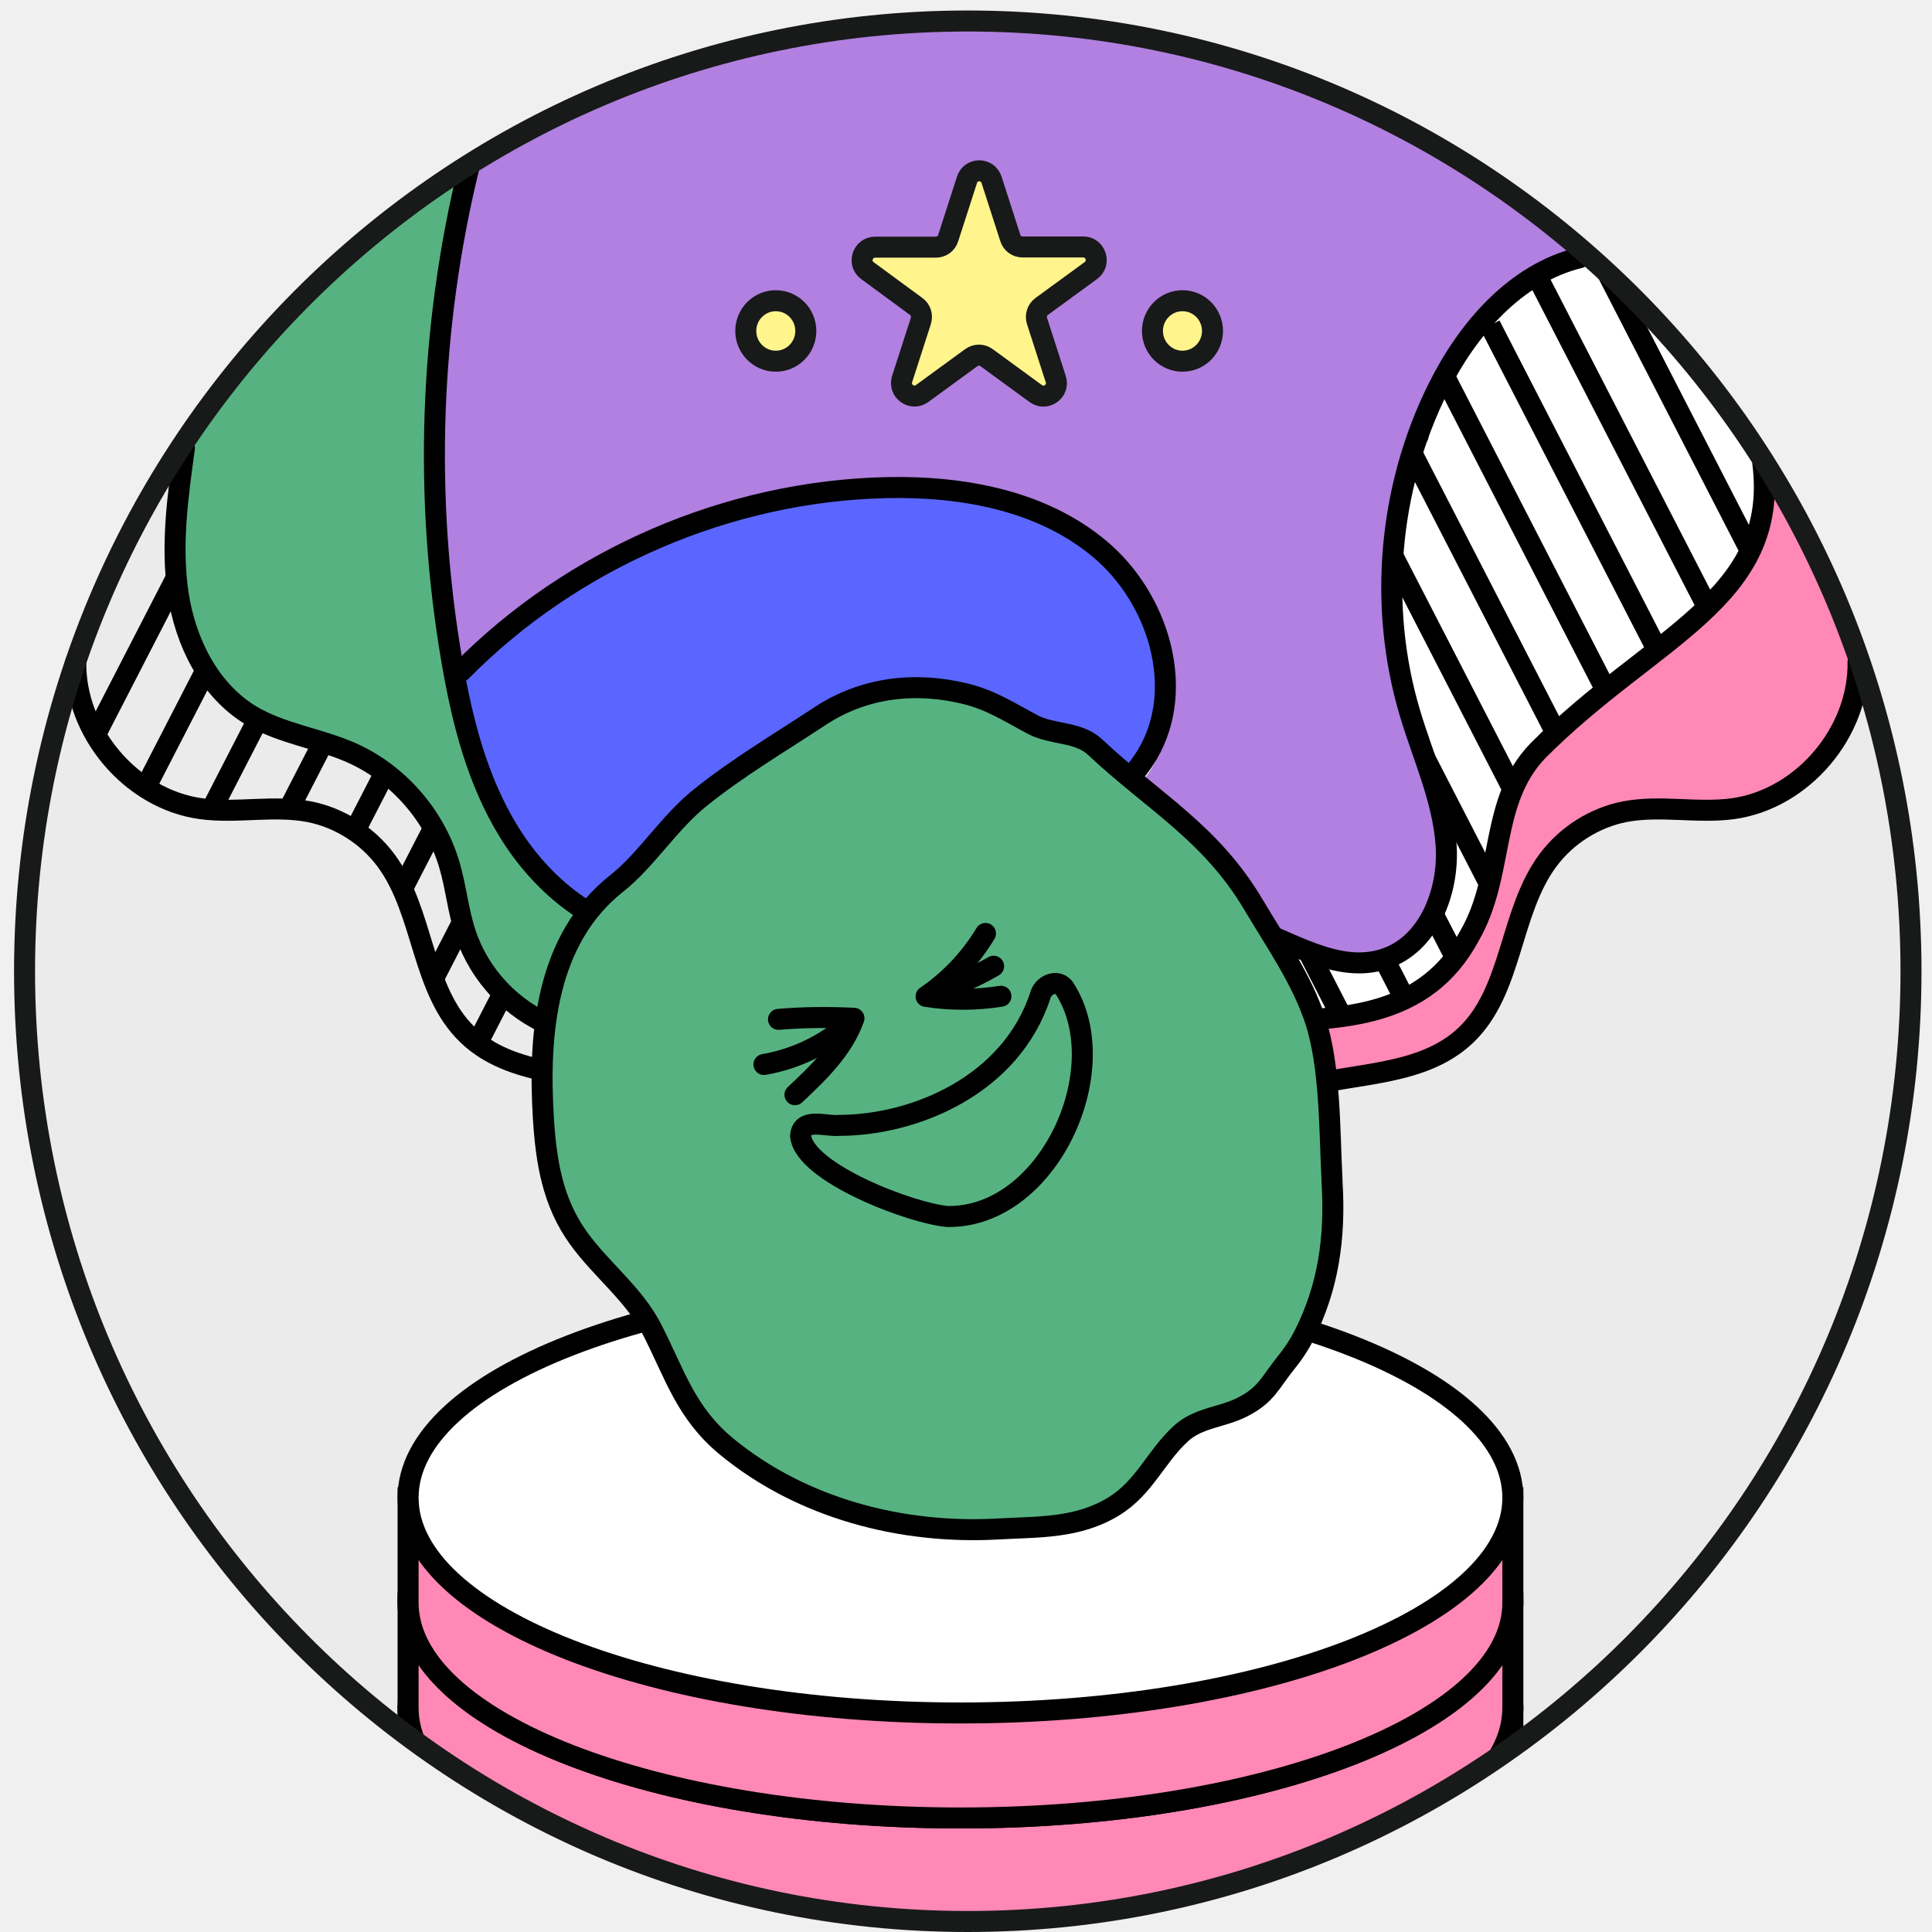
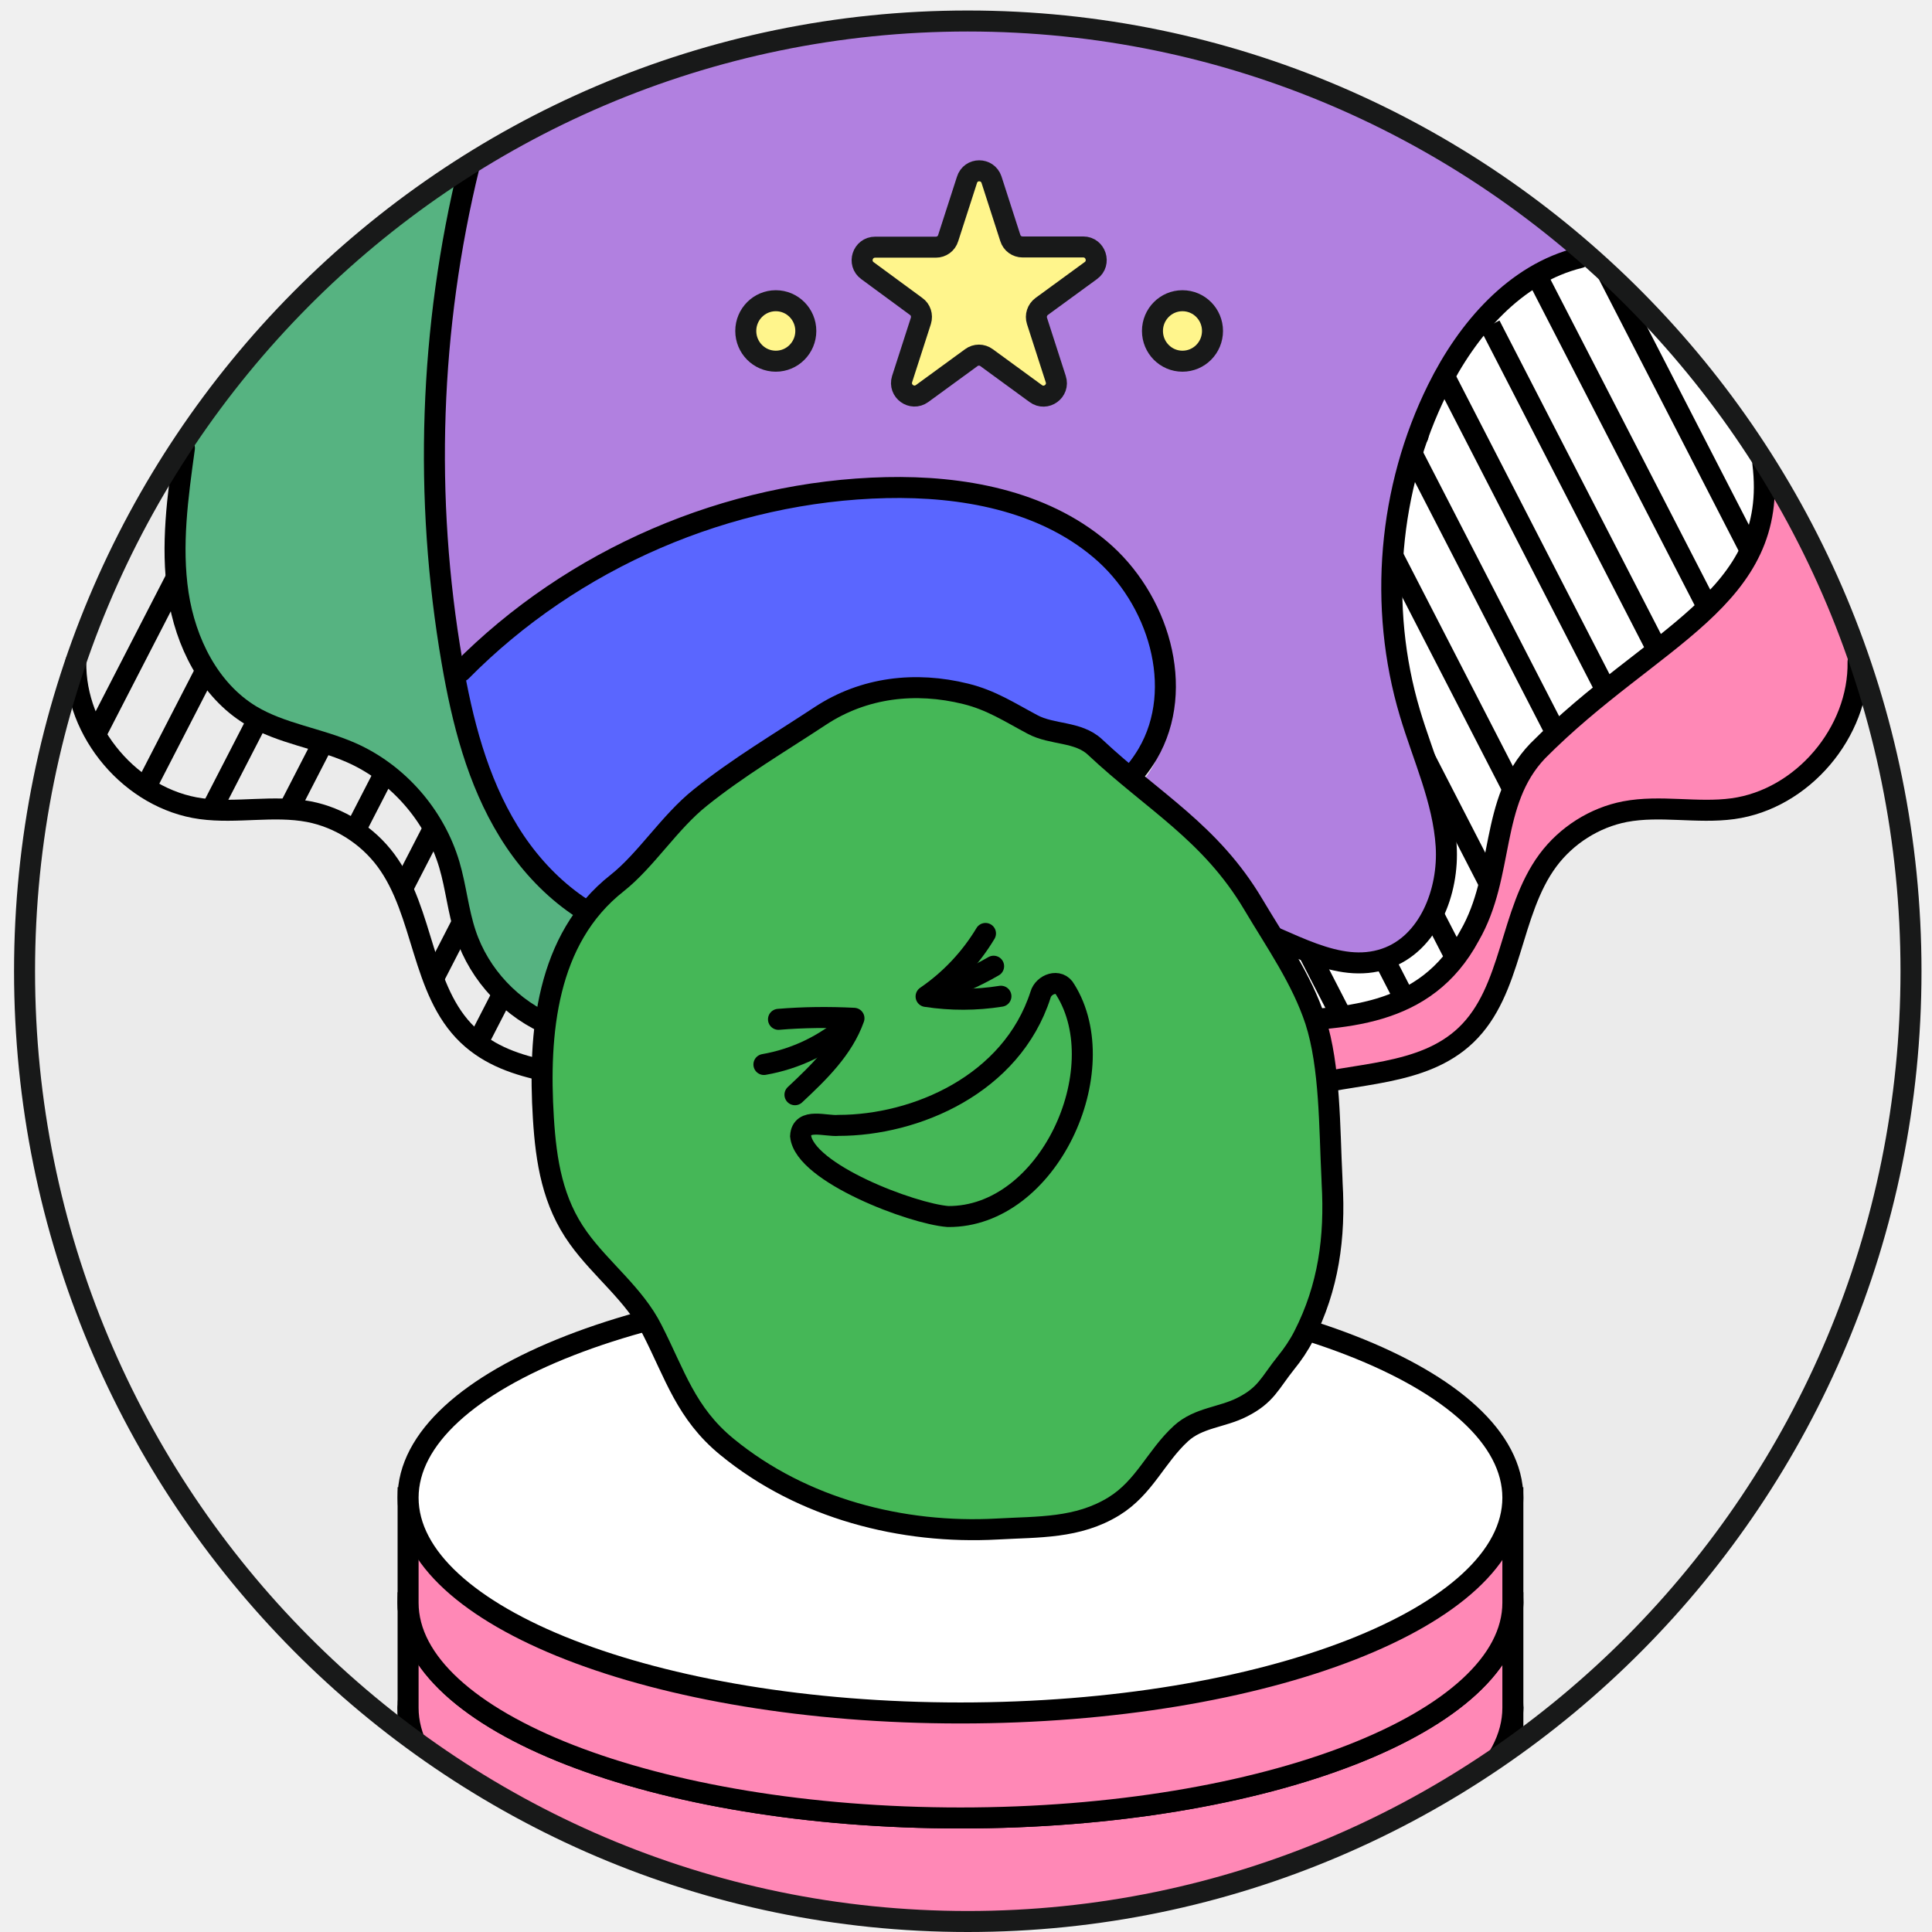
<svg xmlns="http://www.w3.org/2000/svg" width="92" height="92" viewBox="0 0 92 92" fill="none">
  <path d="M45.916 91.5C70.722 91.5 90.831 71.241 90.831 46.25C90.831 21.259 70.722 1 45.916 1C21.109 1 1 21.259 1 46.25C1 71.241 21.109 91.5 45.916 91.5Z" fill="#EBEBEB" />
  <path d="M57.946 17.01C58.736 17.01 59.375 16.365 59.375 15.57C59.375 14.775 58.736 14.13 57.946 14.13C57.157 14.13 56.517 14.775 56.517 15.57C56.517 16.365 57.157 17.01 57.946 17.01Z" fill="#FFF58C" stroke="#181919" stroke-miterlimit="10" stroke-linecap="round" stroke-linejoin="round" />
  <path d="M38.57 17.01C39.36 17.01 40 16.365 40 15.57C40 14.775 39.36 14.13 38.57 14.13C37.781 14.13 37.141 14.775 37.141 15.57C37.141 16.365 37.781 17.01 38.57 17.01Z" fill="#FFF58C" stroke="#181919" stroke-miterlimit="10" stroke-linecap="round" stroke-linejoin="round" />
  <path d="M48.844 8.38L49.737 11.15C49.817 11.41 50.055 11.58 50.323 11.58H53.212C53.807 11.58 54.055 12.35 53.579 12.7L51.236 14.41C51.018 14.57 50.929 14.85 51.008 15.1L51.901 17.87C52.09 18.44 51.435 18.92 50.948 18.56L48.606 16.85C48.388 16.69 48.1 16.69 47.881 16.85L45.539 18.56C45.052 18.91 44.407 18.44 44.586 17.87L45.479 15.1C45.559 14.84 45.469 14.56 45.251 14.41L42.908 12.7C42.422 12.35 42.67 11.58 43.276 11.58H46.164C46.432 11.58 46.67 11.41 46.75 11.15L47.643 8.38C47.852 7.8 48.656 7.8 48.844 8.38Z" fill="#FFF58C" stroke="#181919" stroke-miterlimit="10" stroke-linecap="round" stroke-linejoin="round" />
  <path d="M57.946 17.01C58.736 17.01 59.375 16.365 59.375 15.57C59.375 14.775 58.736 14.13 57.946 14.13C57.157 14.13 56.517 14.775 56.517 15.57C56.517 16.365 57.157 17.01 57.946 17.01Z" fill="#FFF58C" stroke="#181919" stroke-miterlimit="10" stroke-linecap="round" stroke-linejoin="round" />
  <path d="M38.57 17.01C39.36 17.01 40 16.365 40 15.57C40 14.775 39.36 14.13 38.57 14.13C37.781 14.13 37.141 14.775 37.141 15.57C37.141 16.365 37.781 17.01 38.57 17.01Z" fill="#FFF58C" stroke="#181919" stroke-miterlimit="10" stroke-linecap="round" stroke-linejoin="round" />
  <path d="M48.844 8.38L49.737 11.15C49.817 11.41 50.055 11.58 50.323 11.58H53.212C53.807 11.58 54.055 12.35 53.579 12.7L51.236 14.41C51.018 14.57 50.929 14.85 51.008 15.1L51.901 17.87C52.09 18.44 51.435 18.92 50.948 18.56L48.606 16.85C48.388 16.69 48.1 16.69 47.881 16.85L45.539 18.56C45.052 18.91 44.407 18.44 44.586 17.87L45.479 15.1C45.559 14.84 45.469 14.56 45.251 14.41L42.908 12.7C42.422 12.35 42.67 11.58 43.276 11.58H46.164C46.432 11.58 46.67 11.41 46.75 11.15L47.643 8.38C47.852 7.8 48.656 7.8 48.844 8.38Z" fill="#FFF58C" stroke="#181919" stroke-miterlimit="10" stroke-linecap="round" stroke-linejoin="round" />
-   <mask id="mask0_574_3863" style="mask-type:luminance" maskUnits="userSpaceOnUse" x="3" y="21" width="36" height="36">
+   <mask id="mask0_576_11854" style="mask-type:luminance" maskUnits="userSpaceOnUse" x="3" y="21" width="36" height="36">
    <path d="M36.982 56.63C36.853 56.2 36.486 55.9 36.138 55.62C35.622 55.2 35.106 54.79 34.59 54.37C33.984 53.88 33.379 53.39 32.704 53C30.391 51.64 27.592 51.51 25.051 50.66C24.227 50.38 23.423 50.03 22.748 49.48C21.388 48.39 20.673 46.68 20.117 45.02C19.562 43.36 19.085 41.62 18.023 40.23C17.03 39.53 16.068 38.81 14.936 38.53C13.03 38.06 11.005 38.93 9.09 38.5C8.554 38.38 8.047 38.16 7.571 37.89C5.367 36.68 3.65 34.43 3.412 31.91C4.315 28.06 6.102 24.48 8.583 21.77C8.365 24.06 8.137 26.38 8.583 28.64C9.03 30.9 10.231 33.11 12.236 34.2C14.341 35.35 17.13 35.22 18.777 36.96C19.174 37.38 19.462 37.87 19.76 38.37C20.654 39.88 21.557 41.4 22.172 43.04C22.549 44.05 22.827 45.12 23.383 46.04C24.078 47.2 25.21 48.1 26.55 48.5C27.115 49.32 28.227 49.5 29.21 49.62C30.709 49.8 32.237 50.02 33.587 50.72C34.61 51.25 35.473 52.04 36.277 52.86C36.843 53.43 38.074 54.64 38.143 55.47C38.203 55.96 37.399 55.96 36.982 56.63Z" fill="white" />
  </mask>
-   <g mask="url(#mask0_574_3863)">
+   <g mask="url(#mask0_576_11854)">
    <path d="M3.501 1.28L-9.452 26.44" stroke="black" stroke-miterlimit="10" />
    <path d="M5.645 4.26L-7.308 29.42" stroke="black" stroke-miterlimit="10" />
    <path d="M7.789 7.25L-5.164 32.4" stroke="black" stroke-miterlimit="10" />
    <path d="M9.934 10.23L-3.02 35.39" stroke="black" stroke-miterlimit="10" />
    <path d="M12.077 13.21L-0.876 38.37" stroke="black" stroke-miterlimit="10" />
    <path d="M14.222 16.19L1.268 41.35" stroke="black" stroke-miterlimit="10" />
    <path d="M16.365 19.18L3.412 44.33" stroke="black" stroke-miterlimit="10" />
    <path d="M18.509 22.16L5.556 47.32" stroke="black" stroke-miterlimit="10" />
    <path d="M20.644 25.14L7.7 50.3" stroke="black" stroke-miterlimit="10" />
    <path d="M22.788 28.12L9.844 53.28" stroke="black" stroke-miterlimit="10" />
    <path d="M24.932 31.11L11.988 56.26" stroke="black" stroke-miterlimit="10" />
    <path d="M27.076 34.09L14.132 59.25" stroke="black" stroke-miterlimit="10" />
    <path d="M29.22 37.07L16.276 62.23" stroke="black" stroke-miterlimit="10" />
    <path d="M31.364 40.06L18.42 65.21" stroke="black" stroke-miterlimit="10" />
    <path d="M33.508 43.04L20.564 68.2" stroke="black" stroke-miterlimit="10" />
    <path d="M35.652 46.02L22.708 71.18" stroke="black" stroke-miterlimit="10" />
    <path d="M37.796 49L24.852 74.16" stroke="black" stroke-miterlimit="10" />
    <path d="M39.94 51.99L26.996 77.14" stroke="black" stroke-miterlimit="10" />
    <path d="M42.084 54.97L29.13 80.13" stroke="black" stroke-miterlimit="10" />
  </g>
  <path d="M68.22 46.35C69.431 45.54 70.135 44.15 70.562 42.76C70.999 41.36 71.207 39.9 71.714 38.53C72.885 35.37 75.486 32.98 78.166 30.95C80.29 29.34 82.632 27.73 83.605 25.24C83.923 24.42 84.072 23.54 84.479 22.77C82.702 18.91 79.853 15.97 77.064 13.12C76.528 12.57 75.982 12.02 75.356 11.57C73.024 12.48 71.128 14.28 69.788 16.36C68.448 18.44 67.604 20.8 66.8 23.15C66.582 23.8 66.353 24.47 66.373 25.16C66.393 25.9 66.681 26.65 66.473 27.36C65.986 30.02 66.175 32.8 67.336 35.17C67.634 35.77 67.991 36.36 68.12 37.01C68.22 37.5 68.2 38.01 68.279 38.51C68.368 39.04 68.577 39.55 68.656 40.09C68.875 41.61 67.991 43.08 66.949 44.21C66.612 44.57 66.254 44.92 65.798 45.12C64.666 45.62 63.386 45.02 62.244 44.53C60.249 43.68 58.085 43.13 55.911 43.22C53.737 43.31 51.564 44.08 49.975 45.57C49.042 46.45 48.347 47.55 47.742 48.69C47.047 50 46.462 51.38 46.045 53.01C46.442 53.04 46.859 52.8 47.236 52.94C47.345 52.98 47.434 53.05 47.544 53.08C47.682 53.13 47.831 53.11 47.98 53.11C48.645 53.09 49.32 53.26 49.985 53.86C50.561 52.26 51.593 50.84 52.933 49.81C53.36 49.48 53.827 49.19 54.333 48.99C55.068 48.71 55.871 48.64 56.656 48.58C58.978 48.4 61.301 48.27 63.634 48.18C64.477 48.15 65.341 48.12 66.145 47.84C66.959 47.58 67.495 46.83 68.22 46.35Z" fill="white" />
-   <mask id="mask1_574_3863" style="mask-type:luminance" maskUnits="userSpaceOnUse" x="46" y="11" width="39" height="43">
+   <mask id="mask1_576_11854" style="mask-type:luminance" maskUnits="userSpaceOnUse" x="46" y="11" width="39" height="43">
    <path d="M68.22 46.49C69.431 45.68 70.135 44.29 70.562 42.9C70.999 41.5 71.207 40.04 71.714 38.67C72.885 35.51 75.486 33.12 78.166 31.09C80.29 29.48 82.632 27.87 83.605 25.38C83.923 24.56 84.072 23.68 84.479 22.91C82.702 19.05 79.853 16.11 77.064 13.26C76.528 12.71 75.982 12.16 75.356 11.71C73.024 12.62 71.128 14.42 69.788 16.5C68.448 18.58 67.604 20.94 66.8 23.29C66.582 23.94 66.353 24.61 66.373 25.3C66.393 26.04 66.681 26.79 66.473 27.5C65.986 30.16 66.175 32.94 67.336 35.31C67.634 35.91 67.991 36.5 68.12 37.15C68.22 37.64 68.2 38.15 68.279 38.65C68.368 39.18 68.577 39.69 68.656 40.23C68.875 41.75 67.991 43.22 66.949 44.35C66.612 44.71 66.254 45.06 65.798 45.26C64.666 45.76 63.386 45.16 62.244 44.67C60.249 43.82 58.085 43.27 55.911 43.36C53.737 43.45 51.564 44.22 49.975 45.71C49.042 46.59 48.347 47.69 47.742 48.83C47.047 50.14 46.462 51.52 46.045 53.15C46.442 53.18 46.859 52.94 47.236 53.08C47.345 53.12 47.434 53.19 47.544 53.22C47.682 53.27 47.831 53.25 47.98 53.25C48.645 53.23 49.32 53.4 49.985 54C50.561 52.4 51.593 50.98 52.933 49.95C53.36 49.62 53.827 49.33 54.333 49.13C55.068 48.85 55.871 48.78 56.656 48.72C58.978 48.54 61.301 48.41 63.634 48.32C64.477 48.29 65.341 48.26 66.145 47.98C66.959 47.72 67.495 46.97 68.22 46.49Z" fill="white" />
  </mask>
-   <g mask="url(#mask1_574_3863)">
+   <g mask="url(#mask1_576_11854)">
    <path d="M83.923 0.68L96.876 25.84" stroke="black" stroke-miterlimit="10" />
    <path d="M81.769 3.15L94.712 28.31" stroke="black" stroke-miterlimit="10" />
    <path d="M79.605 5.62L92.548 30.77" stroke="black" stroke-miterlimit="10" />
    <path d="M77.441 8.09L90.394 33.24" stroke="black" stroke-miterlimit="10" />
    <path d="M75.287 10.55L88.23 35.71" stroke="black" stroke-miterlimit="10" />
    <path d="M73.123 13.02L86.077 38.18" stroke="black" stroke-miterlimit="10" />
    <path d="M70.959 15.49L83.913 40.65" stroke="black" stroke-miterlimit="10" />
    <path d="M68.805 17.96L81.749 43.12" stroke="black" stroke-miterlimit="10" />
    <path d="M66.641 20.43L79.595 45.59" stroke="black" stroke-miterlimit="10" />
    <path d="M64.487 22.9L77.431 48.05" stroke="black" stroke-miterlimit="10" />
    <path d="M62.323 25.37L75.267 50.52" stroke="black" stroke-miterlimit="10" />
    <path d="M60.16 27.83L73.113 52.99" stroke="black" stroke-miterlimit="10" />
    <path d="M58.005 30.3L70.949 55.46" stroke="black" stroke-miterlimit="10" />
    <path d="M55.842 32.77L68.785 57.93" stroke="black" stroke-miterlimit="10" />
    <path d="M53.678 35.24L66.631 60.4" stroke="black" stroke-miterlimit="10" />
    <path d="M51.524 37.71L64.467 62.87" stroke="black" stroke-miterlimit="10" />
    <path d="M49.36 40.18L62.314 65.33" stroke="black" stroke-miterlimit="10" />
    <path d="M47.196 42.64L60.15 67.8" stroke="black" stroke-miterlimit="10" />
    <path d="M45.042 45.11L57.986 70.27" stroke="black" stroke-miterlimit="10" />
    <path d="M42.878 47.58L55.832 72.74" stroke="black" stroke-miterlimit="10" />
    <path d="M40.724 50.05L53.668 75.21" stroke="black" stroke-miterlimit="10" />
  </g>
  <path d="M41.459 53.89C42.164 53.72 42.868 53.54 43.504 53.36C42.958 51.77 42.431 50.15 42.312 48.48C42.193 46.8 42.541 45.04 43.573 43.72C45.062 41.83 47.593 41.23 49.717 40.11C51.593 39.12 53.221 37.65 54.392 35.88C55.206 34.65 55.832 33.18 55.594 31.72C55.455 30.87 55.038 30.09 54.611 29.34C53.529 27.42 52.219 25.39 50.085 24.82C46.64 23.03 42.541 23.23 38.689 23.68C37.012 23.88 35.344 24.11 33.726 24.58C29.577 25.79 26.014 28.45 22.559 31.05C22.311 31.24 22.053 31.44 21.924 31.73C21.815 31.98 21.825 32.27 21.845 32.55C22.043 34.82 23.096 36.9 24.138 38.93C24.723 40.07 25.319 41.22 26.222 42.12C27.215 43.11 28.515 43.73 29.825 44.22C31.304 44.76 32.833 45.15 34.382 45.39C35.205 45.51 36.059 45.6 36.774 46.03C37.409 46.42 37.865 47.04 38.292 47.65C39.513 49.39 41.092 54.06 41.092 54.06L41.459 53.89Z" fill="#5A66FF" />
  <path d="M68.289 37.53C67.922 37.58 67.545 37.61 67.158 37.61C62.522 37.61 58.77 33.83 58.77 29.16C58.77 24.49 62.522 20.71 67.158 20.71C67.326 20.71 67.346 20.75 67.525 20.76" stroke="black" stroke-miterlimit="10" stroke-linecap="round" stroke-linejoin="round" />
  <path d="M75.476 12.12C71.128 13.93 67.743 17.95 66.691 22.57C65.371 28.38 67.565 34.32 69.014 40.1C68.984 41.63 68.478 43.14 67.475 44.17C66.463 45.2 64.974 45.72 63.545 45.56C61.708 45.34 60.16 44.09 58.363 43.66C56.904 43.31 55.365 43.54 53.896 43.87C52.735 44.14 51.574 44.48 50.561 45.12C47.911 46.79 46.819 50.18 46.76 53.33C45.697 53.06 44.814 53.18 44.03 53.53C42.858 52.76 42.61 51.42 42.452 50.21C42.184 48.21 41.965 46.01 43.047 44.32C43.881 43.02 45.32 42.27 46.69 41.58C48.318 40.76 49.946 39.94 51.574 39.13C52.675 38.58 53.807 37.99 54.562 37.01C55.375 35.94 55.614 34.54 55.614 33.19C55.614 31.45 55.236 29.68 54.333 28.2C53.241 26.41 51.445 25.12 49.489 24.39C47.534 23.66 45.419 23.45 43.335 23.45C35.295 23.47 27.304 26.78 21.577 32.46C20.545 27.28 20.674 22.67 20.823 18.17C20.932 14.62 21.071 10.98 22.163 7.76C33.895 0.37 49.152 -1.03 62.135 3.94C67.009 6.08 71.615 8.87 75.476 12.12Z" fill="#B180E0" />
  <path d="M88.528 32.75C88.548 30.38 86.871 28.38 85.987 26.18C85.511 24.99 85.253 23.68 84.449 22.69C84.042 24.97 83 27.47 81.322 28.98C79.645 30.49 77.689 31.65 75.912 33.04C74.136 34.43 72.478 36.11 71.714 38.24C71.029 40.16 71.098 42.33 70.185 44.15C69.331 45.85 67.684 47.04 65.917 47.69C64.14 48.34 62.234 48.52 60.348 48.6C58.343 48.69 56.298 48.7 54.422 49.39C52.536 50.08 50.819 51.62 50.313 53.61C51.971 54.46 53.529 55.51 54.949 56.71C56.398 55.12 58.303 53.08 60.309 52.31C61.391 51.89 63.316 51.46 63.316 51.46C63.316 51.46 65.798 51.13 67.048 50.75C68.081 50.43 68.924 49.95 69.719 49.2C71.843 47.22 71.634 44.02 73.232 41.59C74.046 40.34 75.367 39.49 76.776 39.01C78.186 38.53 79.674 38.39 81.153 38.31C81.878 38.27 82.603 38.25 83.297 38.07C85.829 37.46 88.509 35.29 88.528 32.75Z" fill="#FF88B6" />
  <path d="M21.12 9.04C16.495 11.31 12.901 15.28 9.894 19.49C9.378 20.21 8.871 20.96 8.633 21.82C8.405 22.64 8.444 23.51 8.494 24.37C8.573 25.79 8.663 27.2 8.772 28.62C8.822 29.32 8.891 30.05 9.189 30.68C9.487 31.31 9.993 31.81 10.499 32.28C11.522 33.23 12.613 34.14 13.854 34.78C15.055 35.4 16.366 35.76 17.567 36.37C18.768 36.98 19.909 37.91 20.108 39.2C22.182 41.28 21.865 44.92 23.81 47.12C24.952 48.42 26.709 48.99 28.396 49.32C30.093 49.65 31.84 49.8 33.428 50.48C35.731 51.48 37.508 53.64 38.064 56.25C38.332 55.61 38.888 55.14 39.483 54.8C40.079 54.46 40.734 54.24 41.34 53.8C39.841 51.36 39.444 48.11 37.161 46.4C35.255 44.96 32.644 45.08 30.341 44.46C27.602 43.72 25.18 41.81 23.502 39.32C23.016 38.28 22.589 37.21 22.123 36.03C21.765 31.64 20.505 27.33 20.524 22.92C20.535 21.28 20.723 19.64 20.912 18C21.299 14.67 21.686 11.32 22.46 8.06C21.984 8.46 21.497 8.85 21.12 9.04Z" fill="#56B381" />
  <path d="M3.61 31.51C3.551 34.87 6.261 38.06 9.576 38.51C11.273 38.74 13.02 38.33 14.708 38.65C16.157 38.93 17.497 39.78 18.38 40.97C20.217 43.45 20.048 47.16 22.281 49.29C24.356 51.27 27.582 51.06 30.341 51.82C33.061 52.56 35.473 54.38 36.952 56.79" stroke="black" stroke-miterlimit="10" stroke-linecap="round" stroke-linejoin="round" />
  <path d="M88.479 31.51C88.538 34.87 85.829 38.06 82.513 38.51C80.816 38.74 79.069 38.33 77.381 38.65C75.932 38.93 74.592 39.78 73.709 40.97C71.872 43.45 72.041 47.16 69.808 49.29C67.733 51.27 64.507 51.06 61.748 51.82C59.028 52.56 56.616 54.38 55.137 56.79" stroke="black" stroke-miterlimit="10" stroke-linecap="round" stroke-linejoin="round" />
  <path d="M46.442 52.63C46.6 49.67 48.209 46.82 50.64 45.16C53.072 43.5 56.288 43.05 59.078 43.99C61.371 44.76 63.683 46.43 65.966 45.65C68.031 44.95 69.004 42.46 68.865 40.28C68.726 38.09 67.763 36.05 67.138 33.95C65.629 28.89 66.115 23.26 68.458 18.53C69.867 15.68 72.15 13.02 75.227 12.27" stroke="black" stroke-miterlimit="10" stroke-linecap="round" stroke-linejoin="round" />
  <path d="M83.943 22.05C84.757 28.55 78.672 30.27 73.222 35.76C70.9 38.19 71.664 41.64 69.977 44.56C65.778 52.37 54.393 44.83 50.313 53.03" stroke="black" stroke-miterlimit="10" stroke-linecap="round" stroke-linejoin="round" />
  <path d="M22.341 7.91C20.455 15.61 20.177 23.7 21.527 31.52C22.013 34.34 22.728 37.17 24.227 39.6C25.716 42.03 28.088 44.04 30.877 44.54C31.92 44.73 32.992 44.7 34.024 44.94C35.91 45.38 37.508 46.69 38.64 48.26C39.771 49.84 40.476 51.68 41.072 53.53" stroke="black" stroke-miterlimit="10" stroke-linecap="round" stroke-linejoin="round" />
  <path d="M8.782 21.34C8.464 23.64 8.137 25.98 8.484 28.28C8.832 30.58 9.963 32.86 11.938 34.06C13.398 34.94 15.155 35.15 16.723 35.84C18.946 36.82 20.703 38.83 21.398 41.18C21.716 42.26 21.815 43.39 22.172 44.46C22.827 46.44 24.386 48.09 26.311 48.86C28.019 49.54 29.915 49.54 31.691 50.02C34.501 50.78 36.932 52.83 38.173 55.47" stroke="black" stroke-miterlimit="10" stroke-linecap="round" stroke-linejoin="round" />
  <path d="M21.964 31.96C27.264 26.59 34.679 23.39 42.203 23.22C45.806 23.14 49.608 23.82 52.377 26.15C55.147 28.47 56.487 32.77 54.651 35.9C51.99 40.42 44.506 40.5 42.561 45.37C41.548 47.92 42.511 50.78 43.484 53.35" stroke="black" stroke-miterlimit="10" stroke-linecap="round" stroke-linejoin="round" />
  <path d="M56.308 17.2C57.098 17.2 57.738 16.555 57.738 15.76C57.738 14.965 57.098 14.32 56.308 14.32C55.519 14.32 54.879 14.965 54.879 15.76C54.879 16.555 55.519 17.2 56.308 17.2Z" fill="#FFF58C" stroke="#181919" stroke-miterlimit="10" stroke-linecap="round" stroke-linejoin="round" />
  <path d="M36.943 17.2C37.732 17.2 38.372 16.555 38.372 15.76C38.372 14.965 37.732 14.32 36.943 14.32C36.153 14.32 35.513 14.965 35.513 15.76C35.513 16.555 36.153 17.2 36.943 17.2Z" fill="#FFF58C" stroke="#181919" stroke-miterlimit="10" stroke-linecap="round" stroke-linejoin="round" />
  <path d="M47.216 8.56L48.109 11.33C48.189 11.59 48.427 11.76 48.695 11.76H51.583C52.179 11.76 52.427 12.53 51.951 12.88L49.608 14.59C49.39 14.75 49.3 15.03 49.38 15.28L50.273 18.05C50.462 18.62 49.807 19.1 49.32 18.74L46.978 17.03C46.759 16.87 46.471 16.87 46.253 17.03L43.91 18.74C43.424 19.09 42.779 18.62 42.958 18.05L43.851 15.28C43.93 15.02 43.841 14.74 43.623 14.59L41.31 12.89C40.824 12.54 41.072 11.77 41.677 11.77H44.566C44.834 11.77 45.072 11.6 45.151 11.34L46.045 8.57C46.223 7.99 47.027 7.99 47.216 8.56Z" fill="#FFF58C" stroke="#181919" stroke-miterlimit="10" stroke-linecap="round" stroke-linejoin="round" />
-   <mask id="mask2_574_3863" style="mask-type:luminance" maskUnits="userSpaceOnUse" x="1" y="1" width="90" height="91">
+   <mask id="mask2_576_11854" style="mask-type:luminance" maskUnits="userSpaceOnUse" x="1" y="1" width="90" height="91">
    <path d="M46.084 91.5C70.891 91.5 91 71.241 91 46.25C91 21.259 70.891 1 46.084 1C21.278 1 1.169 21.259 1.169 46.25C1.169 71.241 21.278 91.5 46.084 91.5Z" fill="white" />
  </mask>
-   <g mask="url(#mask2_574_3863)">
+   <g mask="url(#mask2_576_11854)">
    <path d="M68.696 81.32C64.199 78.19 55.603 76.07 45.737 76.07C35.87 76.07 27.274 78.19 22.778 81.32H19.433V86.32C19.433 91.98 31.205 96.57 45.737 96.57C60.269 96.57 72.041 91.98 72.041 86.32V81.32H68.696Z" fill="#5A66FF" stroke="black" stroke-miterlimit="10" stroke-linecap="round" stroke-linejoin="round" />
    <path d="M45.737 91.57C60.264 91.57 72.041 86.981 72.041 81.32C72.041 75.659 60.264 71.07 45.737 71.07C31.209 71.07 19.433 75.659 19.433 81.32C19.433 86.981 31.209 91.57 45.737 91.57Z" fill="white" stroke="black" stroke-miterlimit="10" stroke-linecap="round" stroke-linejoin="round" />
    <path d="M68.696 76.32C64.199 73.19 55.603 71.07 45.737 71.07C35.87 71.07 27.274 73.19 22.778 76.32H19.433V81.32C19.433 86.98 31.205 91.57 45.737 91.57C60.269 91.57 72.041 86.98 72.041 81.32V76.32H68.696Z" fill="#FF88B6" stroke="black" stroke-miterlimit="10" />
    <path d="M45.737 86.57C60.264 86.57 72.041 81.981 72.041 76.32C72.041 70.659 60.264 66.07 45.737 66.07C31.209 66.07 19.433 70.659 19.433 76.32C19.433 81.981 31.209 86.57 45.737 86.57Z" fill="white" stroke="black" stroke-miterlimit="10" stroke-linecap="round" stroke-linejoin="round" />
    <path d="M68.696 71.32C64.199 68.19 55.603 66.07 45.737 66.07C35.87 66.07 27.274 68.19 22.778 71.32H19.433V76.32C19.433 81.98 31.205 86.57 45.737 86.57C60.269 86.57 72.041 81.98 72.041 76.32V71.32H68.696Z" fill="#FF88B6" stroke="black" stroke-miterlimit="10" />
    <path d="M45.737 81.57C60.264 81.57 72.041 76.981 72.041 71.32C72.041 65.659 60.264 61.07 45.737 61.07C31.209 61.07 19.433 65.659 19.433 71.32C19.433 76.981 31.209 81.57 45.737 81.57Z" fill="white" stroke="black" stroke-miterlimit="10" stroke-linecap="round" stroke-linejoin="round" />
  </g>
  <path d="M46.084 91.5C70.891 91.5 91 71.241 91 46.25C91 21.259 70.891 1 46.084 1C21.278 1 1.169 21.259 1.169 46.25C1.169 71.241 21.278 91.5 46.084 91.5Z" stroke="#181919" stroke-miterlimit="10" />
-   <path d="M63.425 56.08C63.306 53.74 63.346 50.79 62.641 48.61C61.986 46.62 60.745 44.86 59.683 43.07C57.648 39.64 54.919 38.18 52.139 35.57C51.335 34.82 50.104 35 49.171 34.5C48.079 33.92 47.206 33.34 45.985 33.04C43.603 32.45 41.151 32.72 39.066 34.09C37.141 35.36 35.156 36.53 33.349 37.98C31.88 39.15 30.768 40.96 29.389 42.05C26.004 44.71 25.627 49.22 25.875 53.24C26.004 55.31 26.311 57.24 27.542 58.95C28.624 60.46 30.212 61.64 31.056 63.32C32.148 65.46 32.664 67.3 34.62 68.9C38.203 71.84 42.958 73.06 47.494 72.81C49.449 72.7 51.315 72.79 53.042 71.73C54.502 70.83 55.038 69.36 56.239 68.26C57.072 67.5 58.184 67.5 59.147 67.01C60.298 66.43 60.457 65.87 61.241 64.89C61.559 64.5 61.857 64.06 62.085 63.61C63.266 61.3 63.584 58.92 63.435 56.35C63.435 56.25 63.425 56.17 63.425 56.08Z" fill="#56B381" stroke="black" stroke-miterlimit="10" />
+   <path d="M63.425 56.08C63.306 53.74 63.346 50.79 62.641 48.61C61.986 46.62 60.745 44.86 59.683 43.07C57.648 39.64 54.919 38.18 52.139 35.57C51.335 34.82 50.104 35 49.171 34.5C48.079 33.92 47.206 33.34 45.985 33.04C43.603 32.45 41.151 32.72 39.066 34.09C37.141 35.36 35.156 36.53 33.349 37.98C31.88 39.15 30.768 40.96 29.389 42.05C26.004 44.71 25.627 49.22 25.875 53.24C26.004 55.31 26.311 57.24 27.542 58.95C28.624 60.46 30.212 61.64 31.056 63.32C32.148 65.46 32.664 67.3 34.62 68.9C38.203 71.84 42.958 73.06 47.494 72.81C49.449 72.7 51.315 72.79 53.042 71.73C54.502 70.83 55.038 69.36 56.239 68.26C57.072 67.5 58.184 67.5 59.147 67.01C60.298 66.43 60.457 65.87 61.241 64.89C61.559 64.5 61.857 64.06 62.085 63.61C63.266 61.3 63.584 58.92 63.435 56.35C63.435 56.25 63.425 56.17 63.425 56.08Z" fill="#45B757" stroke="black" stroke-miterlimit="10" />
  <path d="M50.73 47.13C50.432 46.58 49.688 46.87 49.549 47.37C48.169 51.65 43.593 53.59 39.931 53.59C39.325 53.65 38.174 53.2 38.124 54.1C38.313 55.86 43.444 57.8 45.142 57.93C49.926 57.97 53.112 50.95 50.73 47.13Z" stroke="black" stroke-miterlimit="10" />
  <path d="M37.071 48.54C38.262 48.44 39.464 48.43 40.665 48.49C40.148 49.95 38.987 51.07 37.855 52.13" stroke="black" stroke-miterlimit="10" stroke-linecap="round" stroke-linejoin="round" />
  <path d="M36.377 50.69C37.886 50.43 39.325 49.74 40.466 48.71" stroke="black" stroke-miterlimit="10" stroke-linecap="round" stroke-linejoin="round" />
  <path d="M46.928 44.45C46.213 45.64 45.241 46.67 44.099 47.45C45.28 47.63 46.481 47.63 47.663 47.44" stroke="black" stroke-miterlimit="10" stroke-linecap="round" stroke-linejoin="round" />
  <path d="M44.407 47.28C45.419 46.97 46.402 46.54 47.315 46.01" stroke="black" stroke-miterlimit="10" stroke-linecap="round" stroke-linejoin="round" />
</svg>
